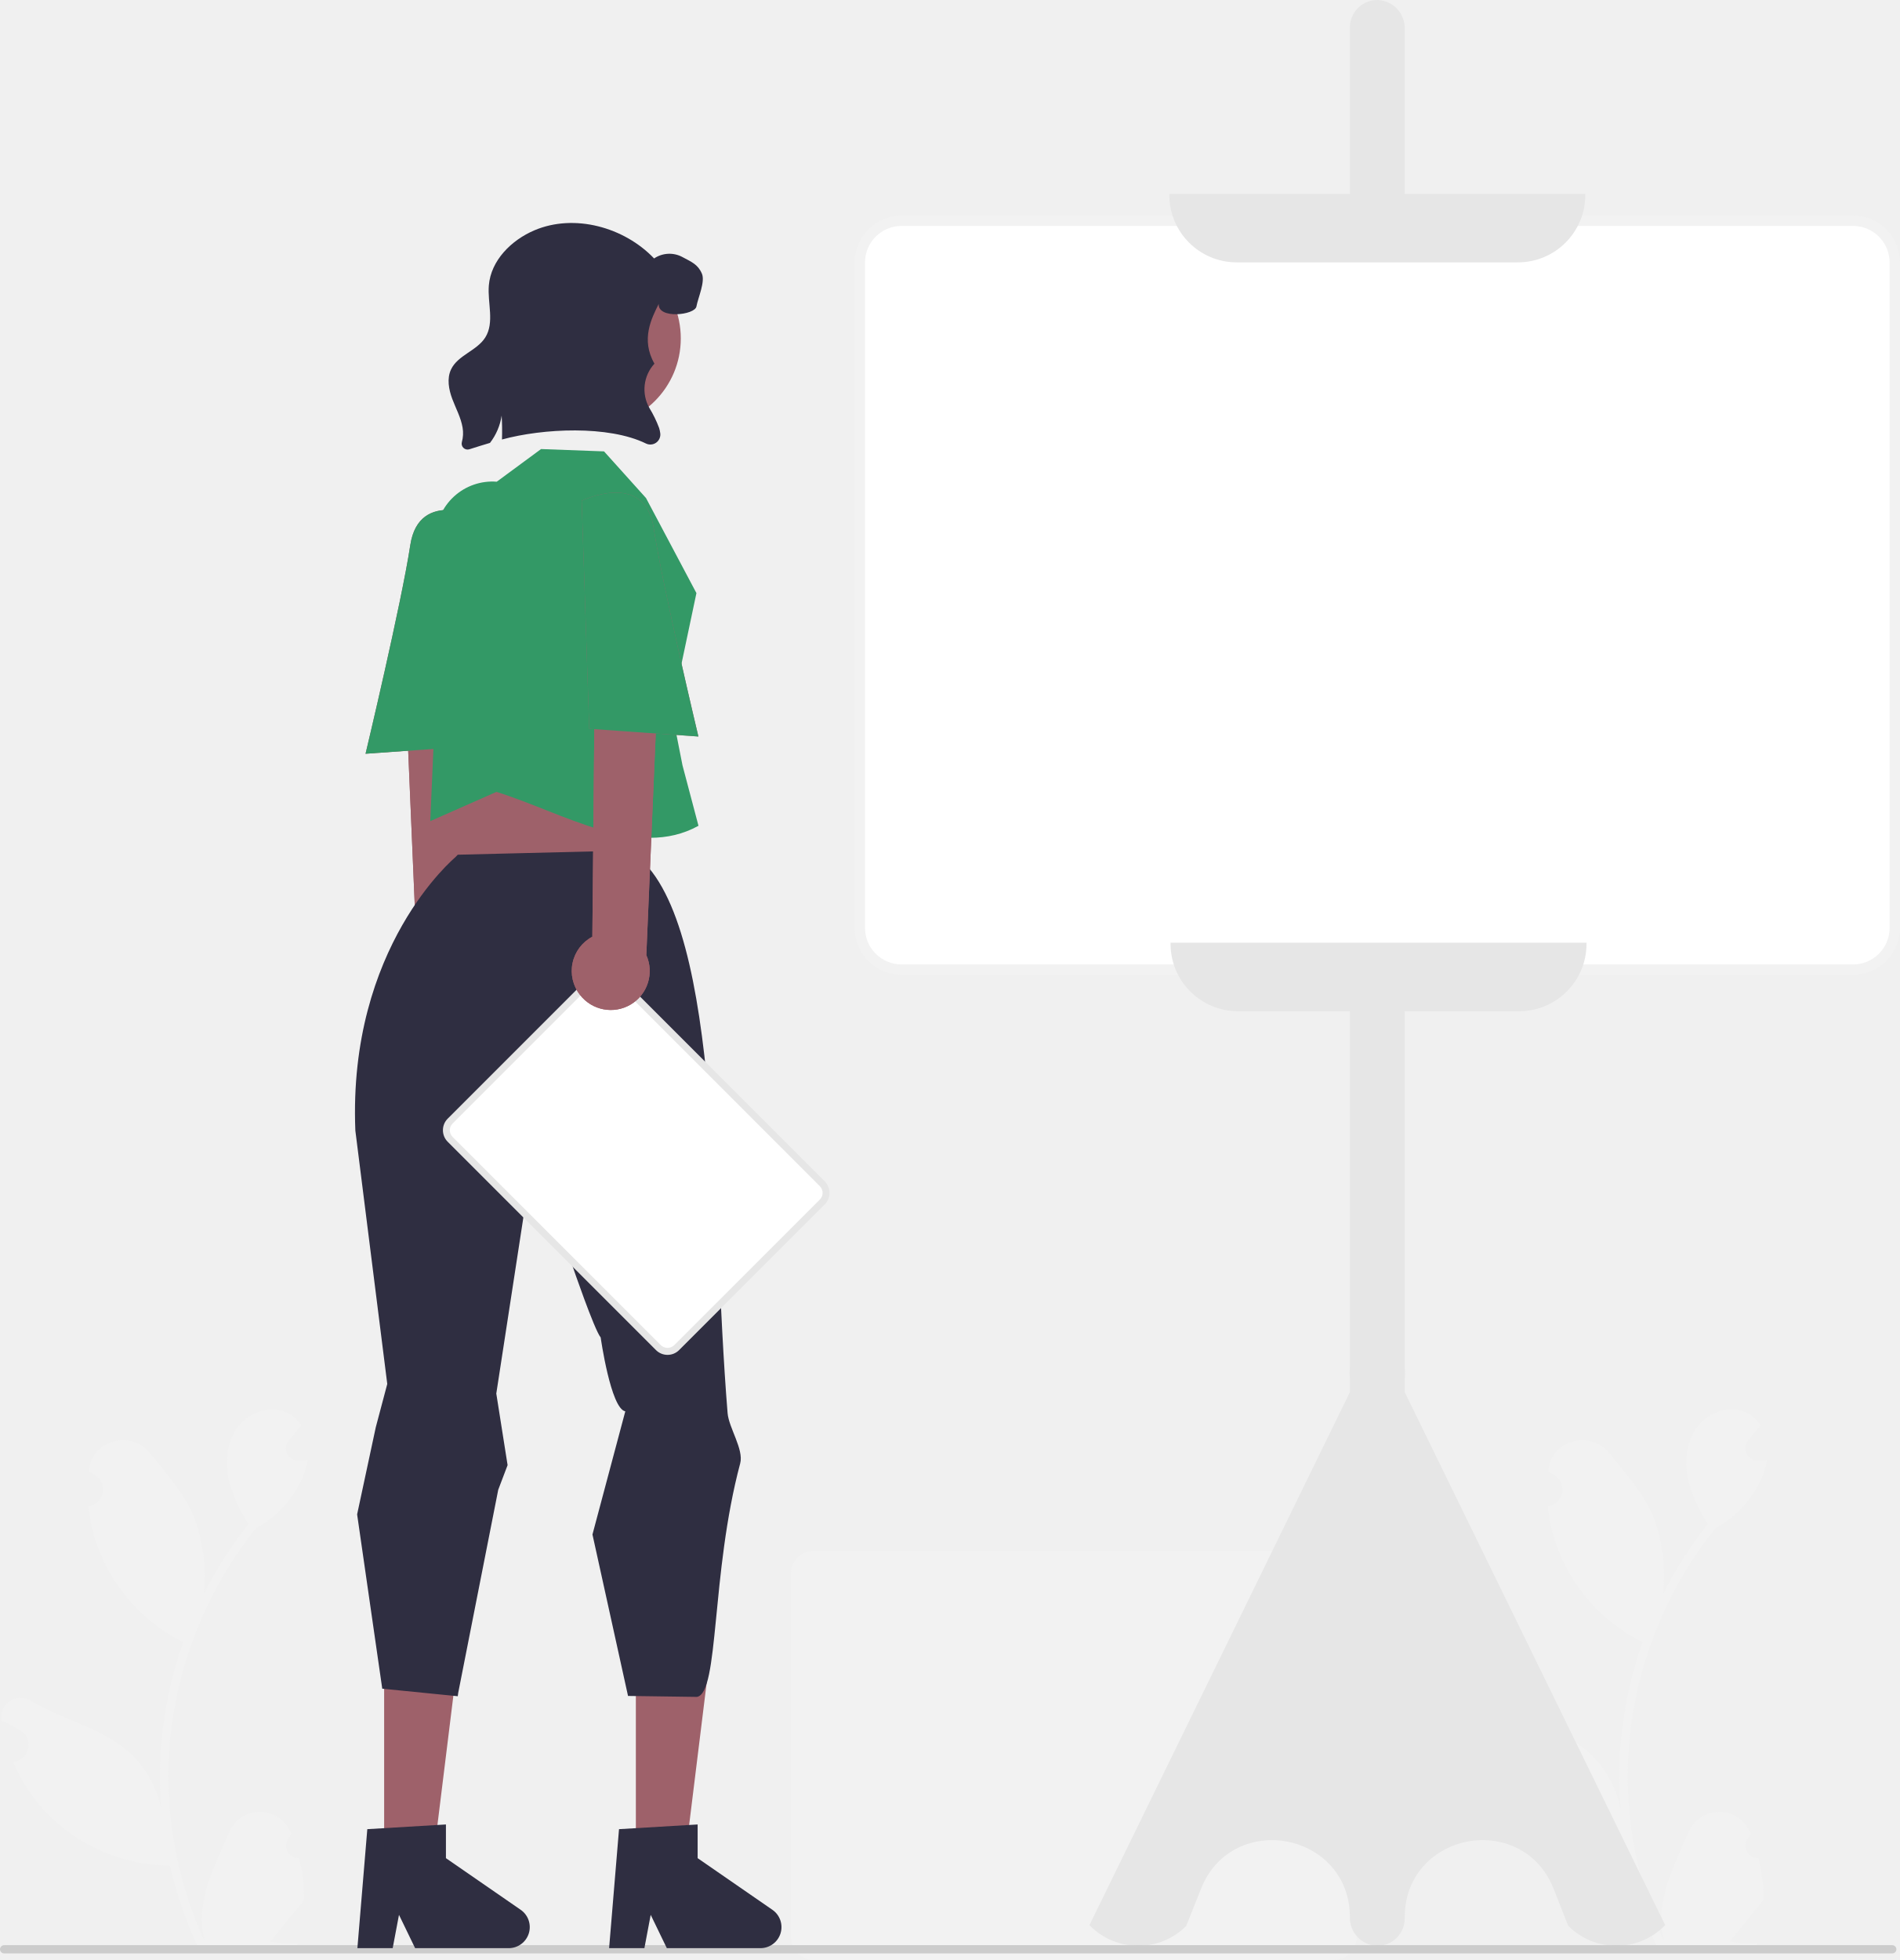
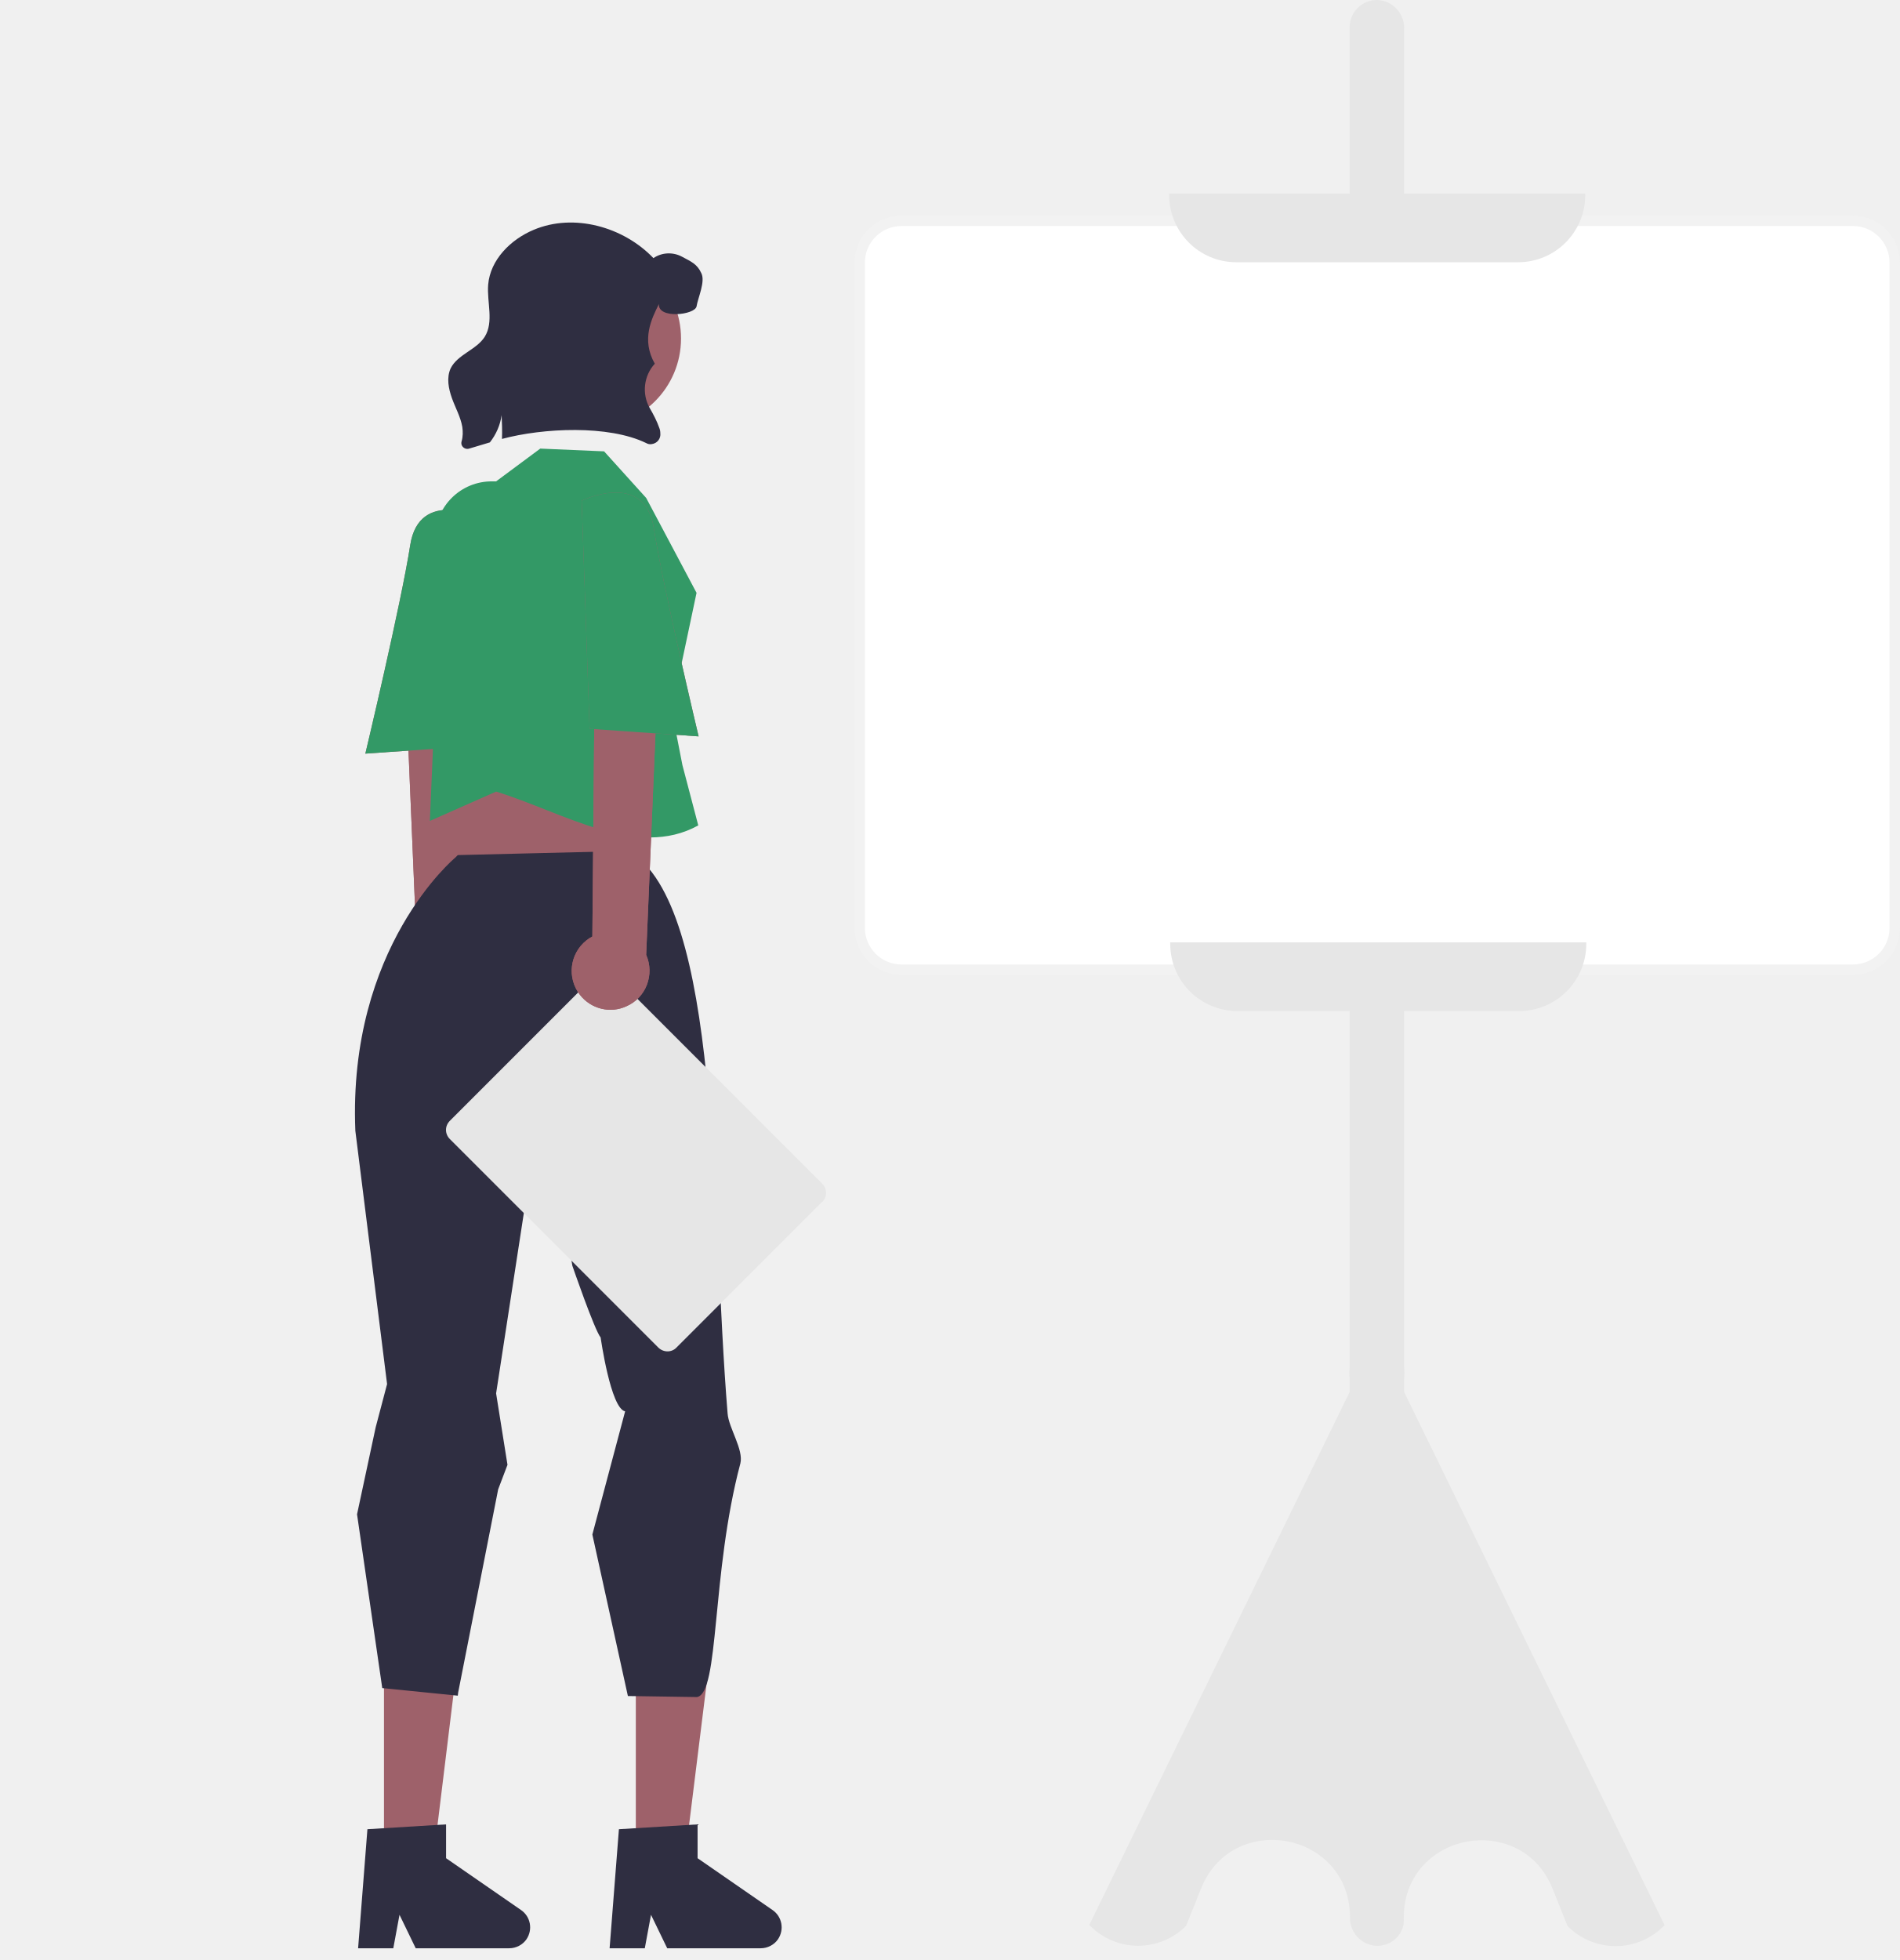
- <svg xmlns="http://www.w3.org/2000/svg" data-name="Layer 1" width="550.71" height="567.986" viewBox="0 0 550.71 567.986">
-   <path d="M711.247,733.993H560.521a6.616,6.616,0,0,1-6.609-6.608V622.005a6.616,6.616,0,0,1,6.609-6.609h150.725a6.616,6.616,0,0,1,6.608,6.609V727.385A6.616,6.616,0,0,1,711.247,733.993Z" transform="translate(-324.6448 -166.0071)" fill="#f2f2f2" />
-   <path d="M464.932,459.293a11.226,11.226,0,0,0-3.595-16.835l-.95-100.813-18.842,8.647,4.144,97.501A11.287,11.287,0,0,0,464.932,459.293Z" transform="translate(-324.6448 -166.0071)" fill="#9e616a" />
-   <path d="M464.424,316.121s-18.329-8.891-20.864,7.884-12.961,60.433-12.961,60.433l31.639-2.238Z" transform="translate(-324.6448 -166.0071)" fill="#9e616a" />
-   <path d="M464.932,459.293a11.226,11.226,0,0,0-3.595-16.835l-.95-100.813-18.842,8.647,4.144,97.501A11.287,11.287,0,0,0,464.932,459.293Z" transform="translate(-324.6448 -166.0071)" fill="#9e616a" />
-   <path d="M464.424,316.121s-18.329-8.891-20.864,7.884-12.961,60.433-12.961,60.433l31.639-2.238Z" transform="translate(-324.6448 -166.0071)" fill="#339966" />
-   <path d="M411.353,704.466a3.613,3.613,0,0,1-2.619-6.263c.091-.362.156-.622.248-.984q-.049-.118-.098-.236a9.703,9.703,0,0,0-17.898.067c-2.927,7.051-6.654,14.113-7.572,21.568a28.705,28.705,0,0,0,.504,9.872,115.086,115.086,0,0,1-10.469-47.799,111.08,111.08,0,0,1,.689-12.392q.571-5.06,1.584-10.047a116.419,116.419,0,0,1,23.087-49.342,30.983,30.983,0,0,0,12.886-13.369,23.634,23.634,0,0,0,2.149-6.458c-.627.082-1.265.134-1.892.175-.195.01-.401.021-.597.031l-.074.003a3.58,3.58,0,0,1-2.94-5.832q.406-.5.813-.999c.411-.514.833-1.018,1.244-1.532a1.784,1.784,0,0,0,.134-.154c.473-.586.946-1.162,1.419-1.748a10.352,10.352,0,0,0-3.394-3.28c-4.741-2.777-11.281-.854-14.706,3.435-3.435,4.288-4.083,10.304-2.89,15.662a41.485,41.485,0,0,0,5.738,12.793c-.257.329-.525.648-.782.977a117.171,117.171,0,0,0-12.23,19.375,48.709,48.709,0,0,0-2.908-22.624c-2.783-6.715-8.001-12.37-12.595-18.175-5.519-6.973-16.835-3.93-17.807,4.909q-.014.128-.028.257,1.024.577,2.004,1.226a4.901,4.901,0,0,1-1.976,8.919l-.1.015a48.767,48.767,0,0,0,1.285,7.291A50.21,50.21,0,0,0,376.563,641.273c.401.206.792.411,1.193.607a119.598,119.598,0,0,0-6.438,30.296,113.435,113.435,0,0,0,.082,18.315l-.031-.216a29.974,29.974,0,0,0-10.232-17.308c-7.874-6.469-18.999-8.851-27.494-14.05a5.625,5.625,0,0,0-8.616,5.473q.017.114.035.227a32.926,32.926,0,0,1,3.692,1.779q1.024.578,2.004,1.226a4.901,4.901,0,0,1-1.976,8.919l-.1.015c-.072.01-.134.021-.206.031a48.808,48.808,0,0,0,8.978,14.058A50.254,50.254,0,0,0,373.9,706.637h.01a119.563,119.563,0,0,0,8.032,23.447h28.692c.103-.319.195-.648.288-.967a32.599,32.599,0,0,1-7.939-.473c2.129-2.612,4.257-5.245,6.386-7.857a1.781,1.781,0,0,0,.134-.154c1.08-1.337,2.17-2.663,3.25-4l.001-.002a47.75,47.75,0,0,0-1.399-12.164Z" transform="translate(-324.6448 -166.0071)" fill="#f2f2f2" />
-   <path d="M834.353,704.466a3.613,3.613,0,0,1-2.619-6.263c.091-.362.156-.622.248-.984q-.049-.118-.098-.236a9.703,9.703,0,0,0-17.898.067c-2.927,7.051-6.654,14.113-7.572,21.568a28.705,28.705,0,0,0,.504,9.872,115.086,115.086,0,0,1-10.469-47.799,111.08,111.08,0,0,1,.689-12.392q.571-5.06,1.584-10.047a116.419,116.419,0,0,1,23.087-49.342,30.983,30.983,0,0,0,12.886-13.369,23.634,23.634,0,0,0,2.149-6.458c-.627.082-1.265.134-1.892.175-.195.01-.401.021-.597.031l-.074.003a3.58,3.58,0,0,1-2.94-5.832q.406-.5.813-.999c.411-.514.833-1.018,1.244-1.532a1.784,1.784,0,0,0,.134-.154c.473-.586.946-1.162,1.419-1.748a10.352,10.352,0,0,0-3.394-3.28c-4.741-2.777-11.281-.854-14.706,3.435-3.435,4.288-4.083,10.304-2.89,15.662a41.485,41.485,0,0,0,5.738,12.793c-.257.329-.525.648-.782.977a117.171,117.171,0,0,0-12.23,19.375,48.709,48.709,0,0,0-2.908-22.624c-2.783-6.715-8.001-12.37-12.595-18.175-5.519-6.973-16.835-3.93-17.807,4.909q-.014.128-.028.257,1.024.577,2.004,1.226a4.901,4.901,0,0,1-1.976,8.919l-.1.015a48.767,48.767,0,0,0,1.285,7.291A50.21,50.21,0,0,0,799.563,641.273c.401.206.792.411,1.193.607a119.598,119.598,0,0,0-6.438,30.296,113.435,113.435,0,0,0,.082,18.315l-.031-.216a29.974,29.974,0,0,0-10.232-17.308c-7.874-6.469-18.999-8.851-27.494-14.05a5.625,5.625,0,0,0-8.616,5.473q.017.114.035.227a32.926,32.926,0,0,1,3.692,1.779q1.024.578,2.004,1.226a4.901,4.901,0,0,1-1.976,8.919l-.1.015c-.072.01-.134.021-.206.031a48.808,48.808,0,0,0,8.978,14.058A50.254,50.254,0,0,0,796.9,706.637h.01a119.563,119.563,0,0,0,8.032,23.447h28.692c.103-.319.195-.648.288-.967a32.599,32.599,0,0,1-7.939-.473c2.129-2.612,4.257-5.245,6.386-7.857a1.781,1.781,0,0,0,.134-.154c1.08-1.337,2.17-2.663,3.25-4l.001-.002a47.75,47.75,0,0,0-1.399-12.164Z" transform="translate(-324.6448 -166.0071)" fill="#f2f2f2" />
-   <path d="M723.864,729.896c-.083,0-.165-.002-.248-.004a8.169,8.169,0,0,1-7.702-8.255c0-12.795-9.14-20.259-18.197-21.98-9.058-1.72-20.298,1.871-24.989,13.776l-4.265,10.707a19.672,19.672,0,0,1-27.787,0l-.252-.252.157-.321,75.334-154.134v-3.777a19.488,19.488,0,0,1,.002-3.5l-.002-388.203a7.946,7.946,0,0,1,8.19-7.943,8.169,8.169,0,0,1,7.703,8.255v387.936a19.489,19.489,0,0,1-.002,3.5l.002,3.731,75.491,154.456-.252.252a19.672,19.672,0,0,1-27.787,0l-.112-.17-4.153-10.537c-4.691-11.904-15.93-15.493-24.989-13.776-9.058,1.721-18.197,9.185-18.197,21.98v.312a7.947,7.947,0,0,1-7.943,7.946Z" transform="translate(-324.6448 -166.0071)" fill="#e6e6e6" />
-   <path d="M861.763,446.993H585.96A12.106,12.106,0,0,1,573.867,434.901v-192.828A12.106,12.106,0,0,1,585.96,229.98H861.763a12.106,12.106,0,0,1,12.092,12.093v192.828A12.106,12.106,0,0,1,861.763,446.993Z" transform="translate(-324.6448 -166.0071)" fill="#fff" />
-   <path d="M861.763,448.493H585.96a13.608,13.608,0,0,1-13.593-13.592V242.072a13.608,13.608,0,0,1,13.593-13.592H861.763a13.608,13.608,0,0,1,13.592,13.592V434.901A13.608,13.608,0,0,1,861.763,448.493ZM585.96,231.48a10.604,10.604,0,0,0-10.593,10.592V434.901a10.605,10.605,0,0,0,10.593,10.592H861.763a10.604,10.604,0,0,0,10.592-10.592V242.072a10.604,10.604,0,0,0-10.592-10.592Z" transform="translate(-324.6448 -166.0071)" fill="#f2f2f2" />
-   <path d="M764.64,242.036H683.083a19.525,19.525,0,0,1-19.503-19.503v-.355H784.143v.355A19.525,19.525,0,0,1,764.64,242.036Z" transform="translate(-324.6448 -166.0071)" fill="#e6e6e6" />
-   <path d="M764.994,459.049H683.437a19.525,19.525,0,0,1-19.503-19.503v-.355H784.497v.355A19.525,19.525,0,0,1,764.994,459.049Z" transform="translate(-324.6448 -166.0071)" fill="#e6e6e6" />
-   <path d="M874.315,730.889a1.186,1.186,0,0,1-1.19,1.19h-547.29a1.19,1.19,0,0,1,0-2.38h547.29A1.187,1.187,0,0,1,874.315,730.889Z" transform="translate(-324.6448 -166.0071)" fill="#ccc" />
-   <polygon points="184.306 537.181 198.722 537.181 205.58 481.575 184.303 481.576 184.306 537.181" fill="#9e616a" />
-   <path d="M504.069,696.077l22.789-1.36v9.764l21.666,14.963a6.099,6.099,0,0,1-3.466,11.118H517.927l-4.676-9.658-1.826,9.658H501.195Z" transform="translate(-324.6448 -166.0071)" fill="#2f2e41" />
-   <polygon points="135.277 227.892 133.865 234.622 132.664 259.447 180.908 252.915 184.613 224.169 179.492 215.755 135.277 227.892" fill="#9e616a" />
-   <polygon points="111.347 537.181 125.763 537.181 132.621 481.575 111.344 481.576 111.347 537.181" fill="#9e616a" />
-   <path d="M428.171,604.948l-.001-.149,5.396-25.192,3.328-12.541-9.249-73.429c-2.178-53.348,28.772-78.993,29.016-79.245l.671-.698,49.636-1.215c26.706,16.001,23.683,103.519,28.573,163.039.349,4.244,4.731,10.509,3.654,14.546-8.546,32.027-6.043,66.661-12.553,67.685l-19.961-.277-10.309-46.789,9.516-35.686c-4.221-.778-7.137-21.412-7.137-21.412-1.839-2.184-8.188-20.756-8.188-20.756l-8.466-51.41-13.601,88.424,3.276,20.744-2.711,7.133-11.608,58.886-.123.949L435.443,655.37Z" transform="translate(-324.6448 -166.0071)" fill="#2f2e41" />
-   <path d="M431.11,696.077l22.789-1.36v9.764l21.666,14.963a6.099,6.099,0,0,1-3.466,11.118H444.968l-4.676-9.658-1.826,9.658H428.236Z" transform="translate(-324.6448 -166.0071)" fill="#2f2e41" />
-   <path d="M499.723,296.813l12.168,13.52,14.615,27.547-7.179,33.968,3.139,15.94,4.635,17.522c-17.86,9.879-39.074-3.764-58.563-9.824l-19.176,8.472,1.014-23.322.52-58.76a16.469,16.469,0,0,1,17.732-16.275h0l12.844-9.464Z" transform="translate(-324.6448 -166.0071)" fill="#339966" />
-   <circle cx="171.67" cy="98.072" r="25.657" fill="#9e616a" />
-   <path d="M526.506,254.82c-.452,2.514-11.253,3.727-10.928-.745-2.101,4.211-5.242,10.322-1.242,17.322a10.983,10.983,0,0,0-1.482,12.813,33.153,33.153,0,0,1,2.847,5.845,8.875,8.875,0,0,1,.325,1.515,2.898,2.898,0,0,1-4.124,2.974c-10.88-5.329-29.854-4.426-41.758-1.174q.119-3.473-.095-6.931a17.134,17.134,0,0,1-3.378,7.914c-2.038.603-4.036,1.229-5.971,1.848a1.715,1.715,0,0,1-2.181-2.094,9.647,9.647,0,0,0,.206-4.203c-.492-2.903-1.951-5.527-2.982-8.279s-1.618-5.916-.357-8.573c1.959-4.124,7.478-5.385,9.913-9.247,2.736-4.338.611-9.992,1.039-15.107.603-7.232,6.527-13.109,13.204-15.948,11.562-4.917,26.027-.935,34.695,8.153a7.938,7.938,0,0,1,8.303-.357c2.562,1.372,4.401,2.086,5.551,4.758C529.1,247.651,526.966,252.298,526.506,254.82Z" transform="translate(-324.6448 -166.0071)" fill="#2f2e41" />
-   <path d="M515.486,556.54l-60.365-60.365a3.747,3.747,0,0,1-0-5.293l42.204-42.204a3.747,3.747,0,0,1,5.293,0l60.365,60.365a3.747,3.747,0,0,1-0,5.293l-42.204,42.204A3.747,3.747,0,0,1,515.486,556.54Z" transform="translate(-324.6448 -166.0071)" fill="#fff" />
-   <path d="M518.133,558.633a4.71,4.71,0,0,1-3.354-1.387L454.414,496.882a4.746,4.746,0,0,1,0-6.707l42.204-42.204a4.746,4.746,0,0,1,6.708,0l60.364,60.364a4.746,4.746,0,0,1,0,6.707l-42.204,42.204A4.71,4.71,0,0,1,518.133,558.633ZM499.972,448.584a2.72,2.72,0,0,0-1.939.802l-42.205,42.204a2.747,2.747,0,0,0,0,3.879l60.365,60.364a2.815,2.815,0,0,0,3.879,0l42.204-42.204a2.747,2.747,0,0,0,0-3.879l-60.365-60.364A2.721,2.721,0,0,0,499.972,448.584Z" transform="translate(-324.6448 -166.0071)" fill="#e6e6e6" />
-   <path d="M492.742,454.293a11.226,11.226,0,0,1,3.595-16.835l.95-100.813,18.842,8.647-4.144,97.501A11.287,11.287,0,0,1,492.742,454.293Z" transform="translate(-324.6448 -166.0071)" fill="#9e616a" />
-   <path d="M493.249,311.121s18.329-8.891,20.864,7.884,12.961,60.433,12.961,60.433l-31.639-2.238Z" transform="translate(-324.6448 -166.0071)" fill="#9e616a" />
-   <path d="M492.742,454.293a11.226,11.226,0,0,1,3.595-16.835l.95-100.813,18.842,8.647-4.144,97.501A11.287,11.287,0,0,1,492.742,454.293Z" transform="translate(-324.6448 -166.0071)" fill="#9e616a" />
-   <path d="M493.249,311.121s18.329-8.891,20.864,7.884,12.961,60.433,12.961,60.433l-31.639-2.238Z" transform="translate(-324.6448 -166.0071)" fill="#339966" />
+ <svg xmlns="http://www.w3.org/2000/svg" viewBox="0 0 550.7 568">
+   <style>.st0{fill:#9e616a}.st1{fill:#396}.st2{fill:#e6e6e6}.st5{fill:#2f2e41}</style>
+   <path d="M140.3 293.3c3.8-4.9 3-11.9-1.9-15.8-.5-.4-1.1-.8-1.7-1.1l-.9-100.8-18.8 8.6 4.1 97.5c-2.5 5.7 0 12.4 5.7 14.9 4.7 2.2 10.3.8 13.5-3.3z" class="st0" />
+   <path d="M139.8 150.1s-18.3-8.9-20.9 7.9-13 60.4-13 60.4l31.6-2.2 2.3-66.1z" class="st0" />
+   <path d="M140.3 293.3c3.8-4.9 3-11.9-1.9-15.8-.5-.4-1.1-.8-1.7-1.1l-.9-100.8-18.8 8.6 4.1 97.5c-2.5 5.7 0 12.4 5.7 14.9 4.7 2.2 10.3.8 13.5-3.3z" class="st0" />
+   <path d="M139.8 150.1s-18.3-8.9-20.9 7.9-13 60.4-13 60.4l31.6-2.2 2.3-66.1z" class="st1" />
+   <path d="M399.2 563.9h-.2c-4.4-.2-7.8-3.9-7.7-8.3 0-12.8-9.1-20.3-18.2-22-9.1-1.7-20.3 1.9-25 13.8l-4.3 10.7c-7.7 7.7-20.1 7.7-27.8 0l-.3-.3.2-.3 75.3-154.1v-3.8c-.1-1.2-.1-2.3 0-3.5V7.9c0-4.4 3.6-7.9 7.9-7.9h.2c4.4.2 7.8 3.9 7.7 8.3v387.9c.1 1.2.1 2.3 0 3.5v3.7l75.5 154.5-.3.3c-7.7 7.7-20.1 7.7-27.8 0l-.1-.2-4.2-10.5c-4.7-11.9-15.9-15.5-25-13.8-9.1 1.7-18.2 9.2-18.2 22v.3c.3 4.3-3.3 7.9-7.7 7.9z" class="st2" />
+   <path d="M537.1 281H261.3c-6.7 0-12.1-5.4-12.1-12.1V76.1c0-6.7 5.4-12.1 12.1-12.1h275.8c6.7 0 12.1 5.4 12.1 12.1v192.8c0 6.7-5.4 12.1-12.1 12.1z" style="fill:#fff" />
+   <path d="M537.1 282.5H261.3c-7.5 0-13.6-6.1-13.6-13.6V76.1c0-7.5 6.1-13.6 13.6-13.6h275.8c7.5 0 13.6 6.1 13.6 13.6v192.8c0 7.5-6.1 13.6-13.6 13.6zm-275.8-217c-5.8 0-10.6 4.7-10.6 10.6v192.8c0 5.8 4.7 10.6 10.6 10.6h275.8c5.8 0 10.6-4.7 10.6-10.6V76.1c0-5.8-4.7-10.6-10.6-10.6H261.3z" style="fill:#f2f2f2" />
+   <path d="M440 76h-81.6c-10.8 0-19.5-8.7-19.5-19.5v-.4h120.6v.4c0 10.8-8.7 19.5-19.5 19.5zM440.3 293h-81.6c-10.8 0-19.5-8.7-19.5-19.5v-.4h120.6v.4c0 10.8-8.7 19.5-19.5 19.5z" class="st2" />
+   <path d="M184.3 537.2h14.4l6.9-55.6h-21.3z" class="st0" />
+   <path d="m179.4 530.1 22.8-1.4v9.8l21.7 15c2.8 1.9 3.5 5.7 1.6 8.5-1.1 1.6-3 2.6-5 2.6h-27.1l-4.7-9.7-1.8 9.7h-10.2l2.7-34.5z" class="st5" />
+   <path d="m135.3 227.9-1.4 6.7-1.2 24.8 48.2-6.5 3.7-28.7-5.1-8.4zM111.3 537.2h14.5l6.8-55.6h-21.3z" class="st0" />
+   <path d="M103.5 438.9v-.1l5.4-25.2 3.3-12.5-9.2-73.4c-2.2-53.3 28.8-79 29-79.2l.7-.7 49.6-1.2c26.7 16 23.7 103.5 28.6 163 .3 4.2 4.7 10.5 3.7 14.5-8.5 32-6 66.7-12.6 67.7l-20-.3-10.3-46.8 9.5-35.7c-4.2-.8-7.1-21.4-7.1-21.4-1.8-2.2-8.2-20.8-8.2-20.8l-8.5-51.4-13.6 88.4 3.3 20.7-2.7 7.1-11.6 58.9-.1.9-21.9-2.2-7.3-50.3zM106.5 530.1l22.8-1.4v9.8l21.7 15c2.8 1.9 3.5 5.7 1.6 8.5-1.1 1.6-3 2.6-5 2.6h-27.1l-4.7-9.7-1.8 9.7h-10.2l2.7-34.5z" class="st5" />
+   <path d="m175.1 130.8 12.2 13.5 14.6 27.5-7.2 34 3.1 15.9 4.6 17.5c-17.9 9.9-39.1-3.8-58.6-9.8l-19.2 8.5 1-23.3.5-58.8c.1-9.1 7.5-16.4 16.6-16.3h1.1l12.8-9.5 18.5.8z" class="st1" />
+   <circle cx="171.7" cy="98.1" r="25.7" class="st0" />
+   <path d="M201.9 88.8c-.5 2.5-11.3 3.7-10.9-.7-2.1 4.2-5.2 10.3-1.2 17.3-3.2 3.5-3.8 8.7-1.5 12.8 1.1 1.9 2.1 3.8 2.8 5.8.2.5.3 1 .3 1.5.2 1.6-.9 3-2.5 3.2-.5.1-1.1 0-1.6-.3-10.9-5.3-29.9-4.4-41.8-1.2.1-2.3 0-4.6-.1-6.9-.4 2.9-1.6 5.6-3.4 7.9l-6 1.8c-.9.3-1.9-.2-2.2-1.1-.1-.3-.1-.7 0-1 .4-1.4.4-2.8.2-4.2-.5-2.9-2-5.5-3-8.3s-1.6-5.9-.4-8.6c2-4.1 7.5-5.4 9.9-9.2 2.7-4.3.6-10 1-15.1.6-7.2 6.5-13.1 13.2-15.9 11.6-4.9 26-.9 34.7 8.2 2.5-1.7 5.7-1.8 8.3-.4 2.6 1.4 4.4 2.1 5.6 4.8 1.2 2.4-1 7.1-1.4 9.6z" class="st5" />
+   <path d="m190.8 390.5-60.4-60.4c-1.5-1.5-1.5-3.8 0-5.3l42.2-42.2c1.5-1.5 3.8-1.5 5.3 0l60.4 60.4c1.5 1.4 1.5 3.8.1 5.3h-.1l-42.2 42.2c-1.4 1.5-3.8 1.5-5.3 0z" class="st2" />
+   <path d="M168.1 288.3c-3.8-4.9-3-11.9 1.9-15.8.5-.4 1.1-.8 1.7-1.1l.9-100.8 18.8 8.6-4.1 97.5c2.5 5.7 0 12.4-5.7 14.9-4.7 2.2-10.3.8-13.5-3.3z" class="st0" />
+   <path d="M168.6 145.1s18.3-8.9 20.9 7.9 13 60.4 13 60.4l-31.6-2.2-2.3-66.1z" class="st0" />
+   <path d="M168.1 288.3c-3.8-4.9-3-11.9 1.9-15.8.5-.4 1.1-.8 1.7-1.1l.9-100.8 18.8 8.6-4.1 97.5c2.5 5.7 0 12.4-5.7 14.9-4.7 2.2-10.3.8-13.5-3.3z" class="st0" />
+   <path d="M168.6 145.1s18.3-8.9 20.9 7.9 13 60.4 13 60.4l-31.6-2.2-2.3-66.1z" class="st1" />
</svg>
